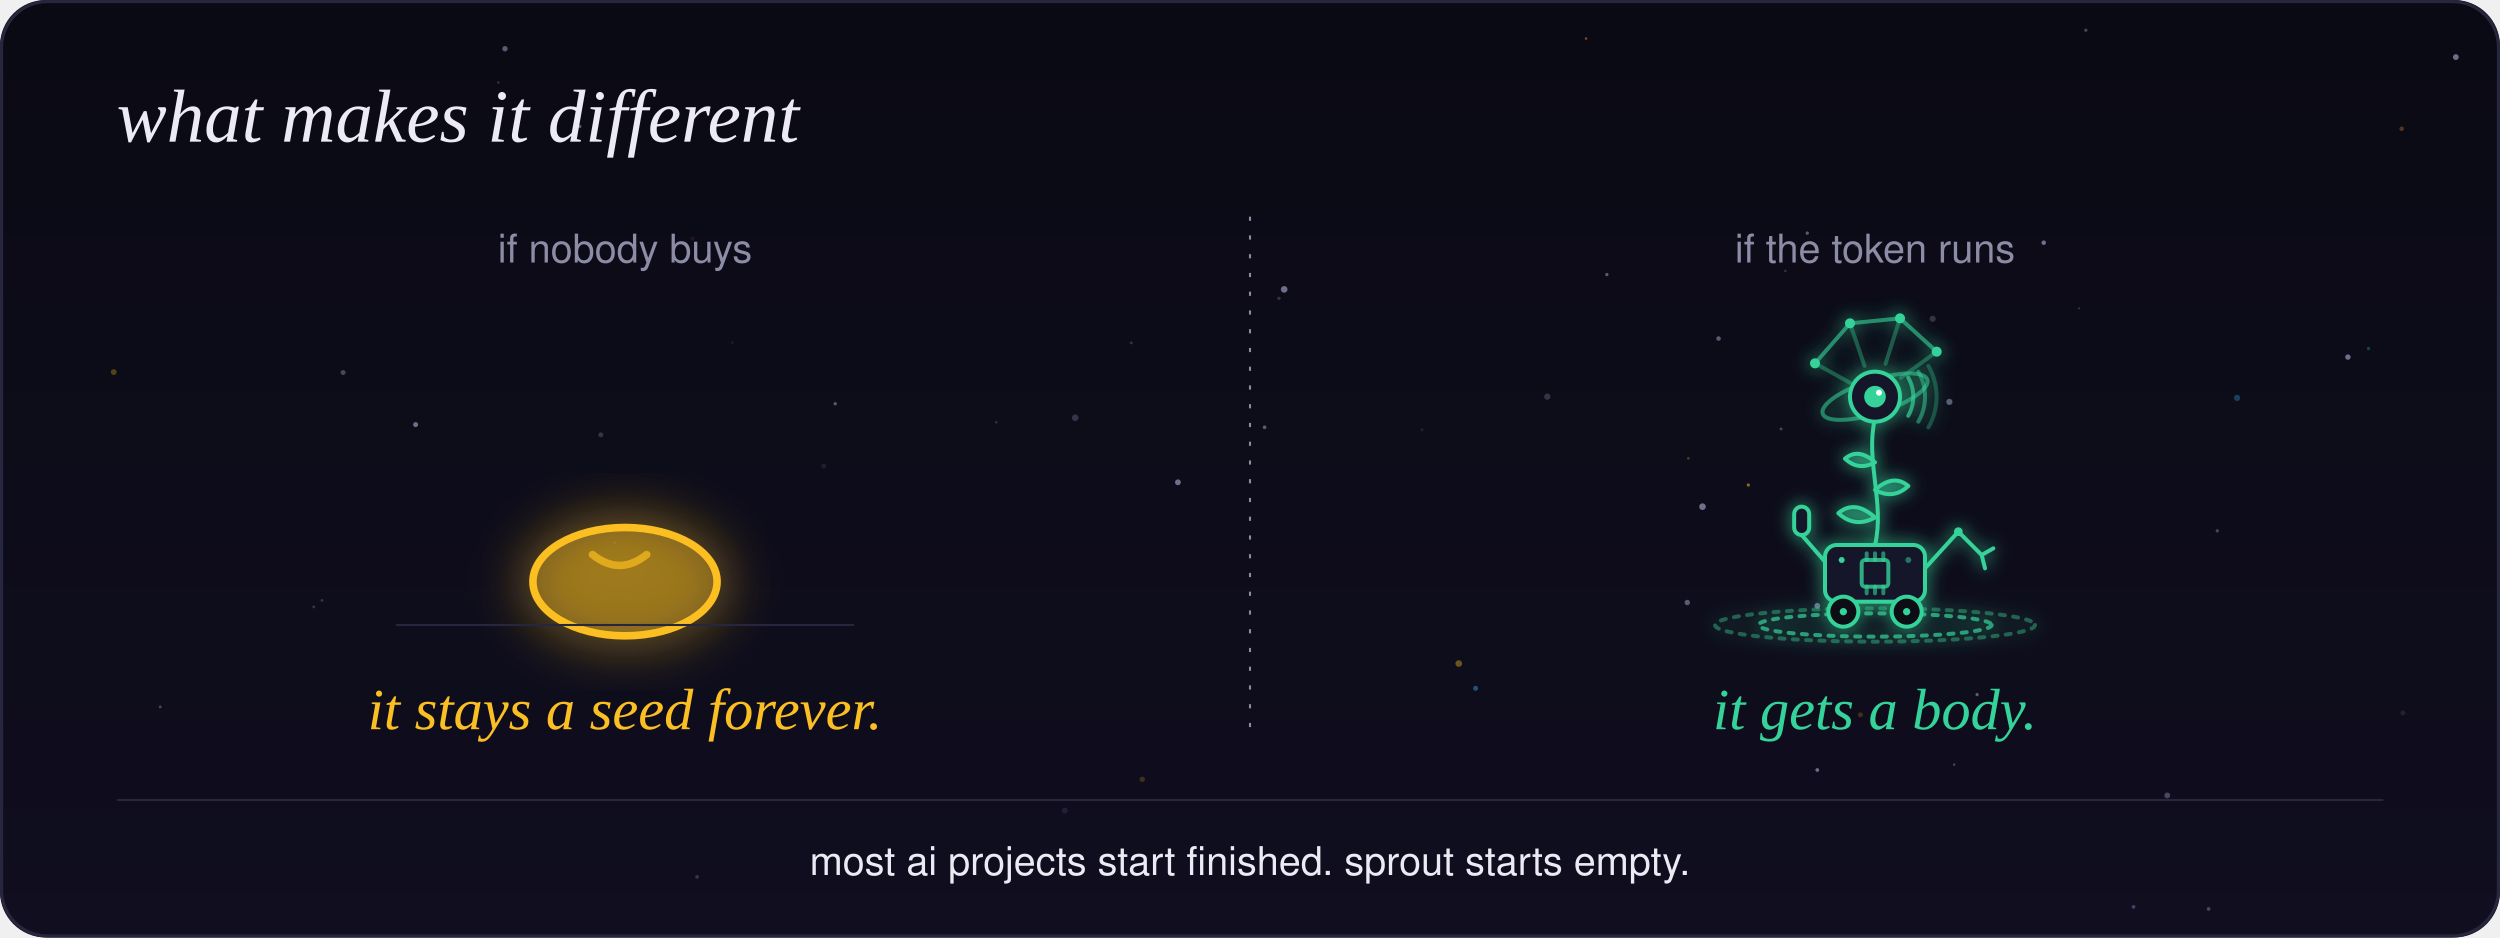
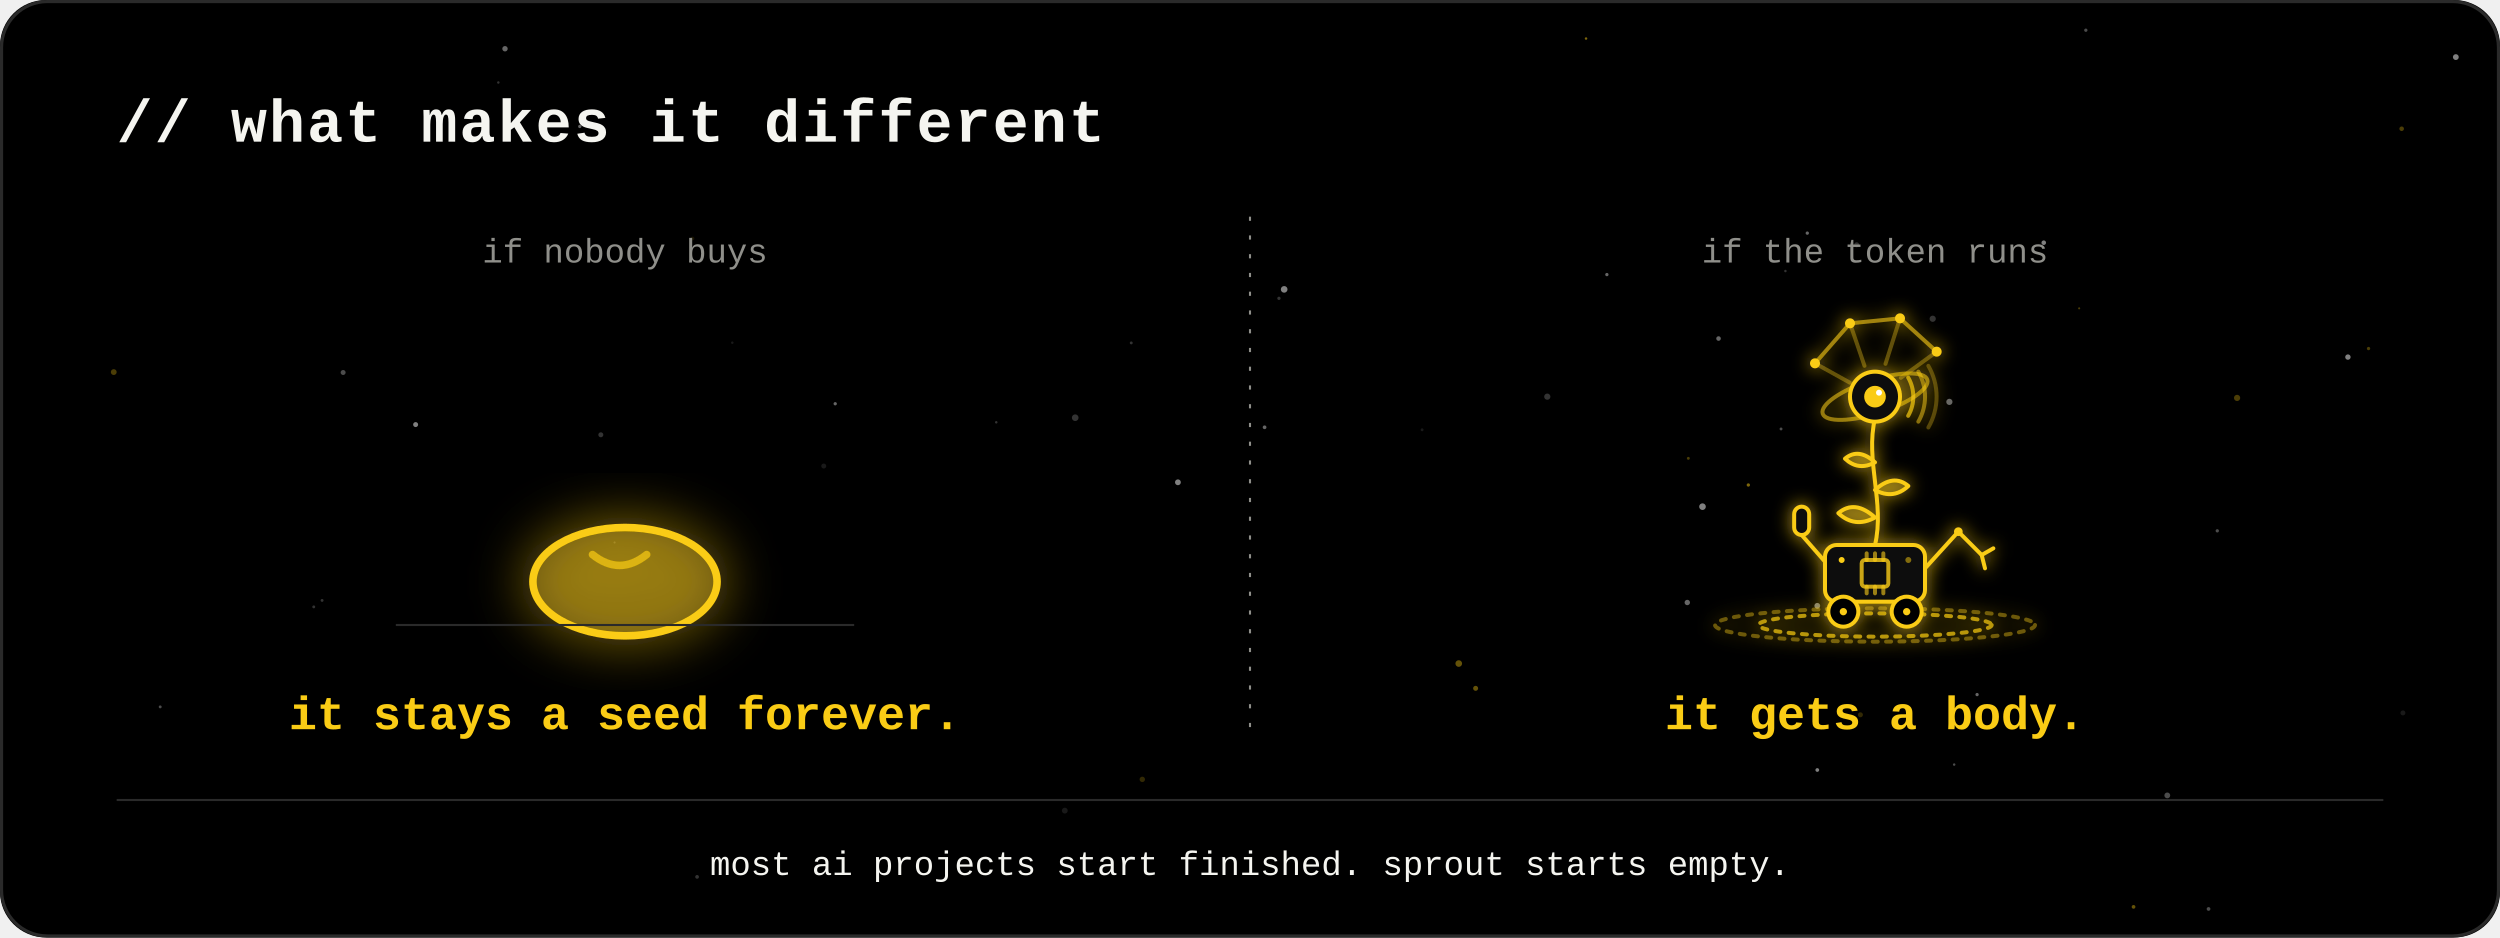
<svg xmlns="http://www.w3.org/2000/svg" viewBox="0 0 1200 450" width="1200" height="450" role="img" aria-label="what makes it different: if nobody buys, it stays a seed forever. if the token runs, it gets a body. most ai projects start finished. sprout starts empty.">
  <defs>
    <linearGradient id="bg" x1="0" y1="0" x2="0" y2="1">
-       <stop offset="0" stop-color="#0a0a14" />
-       <stop offset="1" stop-color="#100e1f" />
+       <stop offset="0" stop-color="#000000" />
+       <stop offset="1" stop-color="#000000" />
    </linearGradient>
    <linearGradient id="spec" gradientUnits="userSpaceOnUse" x1="60" y1="0" x2="1140" y2="0">
-       <stop offset="0" stop-color="#fbbf24" />
-       <stop offset="0.2" stop-color="#fb923c" />
-       <stop offset="0.3" stop-color="#f472b6" />
-       <stop offset="0.5" stop-color="#c084fc" />
-       <stop offset="0.7" stop-color="#818cf8" />
-       <stop offset="0.8" stop-color="#38bdf8" />
-       <stop offset="1" stop-color="#34d399" />
+       <stop offset="0" stop-color="#facc15" />
+       <stop offset="0.2" stop-color="#facc15" />
+       <stop offset="0.3" stop-color="#facc15" />
+       <stop offset="0.5" stop-color="#facc15" />
+       <stop offset="0.7" stop-color="#facc15" />
+       <stop offset="0.8" stop-color="#facc15" />
+       <stop offset="1" stop-color="#facc15" />
    </linearGradient>
    <filter id="glow" x="-50%" y="-50%" width="200%" height="200%">
      <feGaussianBlur stdDeviation="5" result="b" />
      <feMerge>
        <feMergeNode in="b" />
        <feMergeNode in="SourceGraphic" />
      </feMerge>
    </filter>
    <marker id="arr" viewBox="0 0 10 10" refX="8" refY="5" markerWidth="7" markerHeight="7" orient="auto-start-reverse">
-       <path d="M0 0L10 5L0 10z" fill="#8d8ca6" />
+       <path d="M0 0L10 5L0 10z" fill="#8f8f8a" />
    </marker>
  </defs>
  <rect width="1200" height="450" rx="22" fill="url(#bg)" />
-   <circle cx="607" cy="205.1" r="0.9" fill="#cfd0ff" opacity="0.4" />
-   <circle cx="199.5" cy="203.8" r="1.2" fill="#cfd0ff" opacity="0.5" />
-   <circle cx="351.5" cy="164.5" r="0.6" fill="#cfd0ff" opacity="0.1" />
-   <circle cx="616.4" cy="138.9" r="1.6" fill="#cfd0ff" opacity="0.5" />
-   <circle cx="927.7" cy="153" r="1.5" fill="#cfd0ff" opacity="0.2" />
-   <circle cx="981" cy="116.5" r="1.1" fill="#cfd0ff" opacity="0.5" />
-   <circle cx="872.3" cy="369.6" r="0.9" fill="#cfd0ff" opacity="0.5" />
-   <circle cx="700.2" cy="318.5" r="1.6" fill="#fbbf24" opacity="0.4" />
-   <circle cx="1040.3" cy="381.8" r="1.4" fill="#cfd0ff" opacity="0.3" />
-   <circle cx="278.3" cy="60.7" r="0.8" fill="#cfd0ff" opacity="0.4" />
-   <circle cx="54.6" cy="178.6" r="1.4" fill="#fbbf24" opacity="0.3" />
-   <circle cx="295" cy="260.4" r="0.5" fill="#cfd0ff" opacity="0.2" />
-   <circle cx="1073.8" cy="191" r="1.5" fill="#38bdf8" opacity="0.3" />
-   <circle cx="242.4" cy="23.4" r="1.3" fill="#cfd0ff" opacity="0.4" />
-   <circle cx="824.9" cy="162.5" r="1.1" fill="#cfd0ff" opacity="0.4" />
-   <circle cx="565.4" cy="231.5" r="1.4" fill="#cfd0ff" opacity="0.5" />
-   <circle cx="334.6" cy="420.9" r="0.9" fill="#cfd0ff" opacity="0.2" />
-   <circle cx="817.2" cy="243.2" r="1.6" fill="#cfd0ff" opacity="0.5" />
-   <circle cx="839.2" cy="232.8" r="0.8" fill="#fbbf24" opacity="0.5" />
-   <circle cx="76.9" cy="339.3" r="0.7" fill="#cfd0ff" opacity="0.3" />
-   <circle cx="867.5" cy="111.9" r="0.8" fill="#cfd0ff" opacity="0.4" />
-   <circle cx="1060.1" cy="436.3" r="0.9" fill="#cfd0ff" opacity="0.3" />
-   <circle cx="613.9" cy="143.2" r="0.8" fill="#cfd0ff" opacity="0.2" />
-   <circle cx="154.6" cy="288.2" r="0.7" fill="#cfd0ff" opacity="0.2" />
-   <circle cx="682.6" cy="206.3" r="0.7" fill="#cfd0ff" opacity="0.1" />
-   <circle cx="742.7" cy="190.4" r="1.5" fill="#cfd0ff" opacity="0.2" />
-   <circle cx="810.4" cy="220" r="0.7" fill="#fb923c" opacity="0.3" />
-   <circle cx="516.1" cy="200.5" r="1.6" fill="#cfd0ff" opacity="0.2" />
-   <circle cx="949" cy="333.4" r="0.8" fill="#cfd0ff" opacity="0.4" />
-   <circle cx="891.2" cy="117.5" r="1.2" fill="#cfd0ff" opacity="0.2" />
-   <circle cx="1136.9" cy="167.3" r="0.8" fill="#34d399" opacity="0.3" />
-   <circle cx="288.4" cy="208.7" r="1.2" fill="#cfd0ff" opacity="0.2" />
-   <circle cx="1001.2" cy="14.5" r="0.8" fill="#cfd0ff" opacity="0.3" />
-   <circle cx="395.4" cy="223.7" r="1.2" fill="#cfd0ff" opacity="0.1" />
-   <circle cx="893" cy="343.1" r="1.2" fill="#fbbf24" opacity="0.2" />
-   <circle cx="150.6" cy="291.3" r="0.7" fill="#cfd0ff" opacity="0.2" />
-   <circle cx="332.4" cy="114.5" r="0.9" fill="#f472b6" opacity="0.1" />
-   <circle cx="1024.1" cy="435.3" r="0.9" fill="#818cf8" opacity="0.4" />
-   <circle cx="872.3" cy="290.8" r="1.4" fill="#cfd0ff" opacity="0.5" />
-   <circle cx="164.7" cy="178.8" r="1.2" fill="#cfd0ff" opacity="0.3" />
-   <circle cx="857" cy="130.1" r="0.6" fill="#cfd0ff" opacity="0.2" />
-   <circle cx="935.7" cy="192.9" r="1.5" fill="#cfd0ff" opacity="0.4" />
-   <circle cx="771.3" cy="131.8" r="0.8" fill="#cfd0ff" opacity="0.4" />
-   <circle cx="1178.8" cy="27.4" r="1.4" fill="#cfd0ff" opacity="0.5" />
-   <circle cx="478.2" cy="202.7" r="0.6" fill="#cfd0ff" opacity="0.2" />
-   <circle cx="1153.4" cy="342.2" r="1.2" fill="#cfd0ff" opacity="0.1" />
-   <circle cx="511.1" cy="389.1" r="1.4" fill="#cfd0ff" opacity="0.1" />
-   <circle cx="400.9" cy="193.8" r="0.8" fill="#cfd0ff" opacity="0.4" />
-   <circle cx="938" cy="367" r="0.6" fill="#cfd0ff" opacity="0.3" />
-   <circle cx="998" cy="148" r="0.5" fill="#f472b6" opacity="0.3" />
-   <circle cx="809.9" cy="289.2" r="1.3" fill="#cfd0ff" opacity="0.4" />
-   <circle cx="854.9" cy="205.9" r="0.7" fill="#cfd0ff" opacity="0.3" />
-   <circle cx="543" cy="164.6" r="0.7" fill="#cfd0ff" opacity="0.2" />
-   <circle cx="1152.8" cy="61.8" r="1.1" fill="#fb923c" opacity="0.3" />
-   <circle cx="1127" cy="171.4" r="1.3" fill="#cfd0ff" opacity="0.5" />
-   <circle cx="708.3" cy="330.4" r="1.2" fill="#38bdf8" opacity="0.4" />
-   <circle cx="1064.3" cy="254.8" r="0.8" fill="#cfd0ff" opacity="0.3" />
-   <circle cx="548.3" cy="374.1" r="1.3" fill="#fbbf24" opacity="0.2" />
-   <circle cx="761.3" cy="18.5" r="0.6" fill="#fb923c" opacity="0.5" />
-   <circle cx="239.2" cy="39.6" r="0.6" fill="#cfd0ff" opacity="0.2" />
-   <rect x="0.75" y="0.75" width="1198.5" height="448.5" rx="22" fill="none" stroke="#26263f" stroke-width="1.5" />
-   <text x="56" y="68" font-family="Georgia,'Times New Roman',serif" font-size="36" fill="#ecebf5" font-style="italic">what makes it different</text>
-   <path d="M600 104V352" stroke="#8d8ca6" stroke-dasharray="2 7" />
-   <text x="300" y="126" font-family="'Segoe UI',system-ui,-apple-system,Helvetica,Arial,sans-serif" font-size="19" fill="#8d8ca6" text-anchor="middle">if nobody buys</text>
+   <circle cx="607" cy="205.1" r="0.9" fill="#ffffff" opacity="0.4" />
+   <circle cx="199.5" cy="203.8" r="1.2" fill="#ffffff" opacity="0.5" />
+   <circle cx="351.5" cy="164.5" r="0.6" fill="#ffffff" opacity="0.1" />
+   <circle cx="616.4" cy="138.9" r="1.6" fill="#ffffff" opacity="0.5" />
+   <circle cx="927.7" cy="153" r="1.5" fill="#ffffff" opacity="0.2" />
+   <circle cx="981" cy="116.5" r="1.1" fill="#ffffff" opacity="0.5" />
+   <circle cx="872.3" cy="369.6" r="0.9" fill="#ffffff" opacity="0.5" />
+   <circle cx="700.2" cy="318.5" r="1.6" fill="#facc15" opacity="0.4" />
+   <circle cx="1040.3" cy="381.8" r="1.4" fill="#ffffff" opacity="0.3" />
+   <circle cx="278.3" cy="60.7" r="0.8" fill="#ffffff" opacity="0.4" />
+   <circle cx="54.6" cy="178.6" r="1.4" fill="#facc15" opacity="0.3" />
+   <circle cx="295" cy="260.4" r="0.5" fill="#ffffff" opacity="0.2" />
+   <circle cx="1073.8" cy="191" r="1.5" fill="#facc15" opacity="0.3" />
+   <circle cx="242.4" cy="23.4" r="1.3" fill="#ffffff" opacity="0.4" />
+   <circle cx="824.9" cy="162.5" r="1.1" fill="#ffffff" opacity="0.4" />
+   <circle cx="565.4" cy="231.5" r="1.4" fill="#ffffff" opacity="0.5" />
+   <circle cx="334.6" cy="420.9" r="0.9" fill="#ffffff" opacity="0.2" />
+   <circle cx="817.2" cy="243.2" r="1.6" fill="#ffffff" opacity="0.5" />
+   <circle cx="839.2" cy="232.8" r="0.8" fill="#facc15" opacity="0.5" />
+   <circle cx="76.9" cy="339.3" r="0.7" fill="#ffffff" opacity="0.3" />
+   <circle cx="867.5" cy="111.9" r="0.8" fill="#ffffff" opacity="0.4" />
+   <circle cx="1060.1" cy="436.3" r="0.9" fill="#ffffff" opacity="0.3" />
+   <circle cx="613.9" cy="143.2" r="0.8" fill="#ffffff" opacity="0.2" />
+   <circle cx="154.6" cy="288.2" r="0.7" fill="#ffffff" opacity="0.2" />
+   <circle cx="682.6" cy="206.3" r="0.7" fill="#ffffff" opacity="0.1" />
+   <circle cx="742.7" cy="190.4" r="1.5" fill="#ffffff" opacity="0.2" />
+   <circle cx="810.4" cy="220" r="0.7" fill="#facc15" opacity="0.3" />
+   <circle cx="516.1" cy="200.5" r="1.6" fill="#ffffff" opacity="0.2" />
+   <circle cx="949" cy="333.4" r="0.8" fill="#ffffff" opacity="0.4" />
+   <circle cx="891.2" cy="117.5" r="1.2" fill="#ffffff" opacity="0.2" />
+   <circle cx="1136.9" cy="167.3" r="0.8" fill="#facc15" opacity="0.3" />
+   <circle cx="288.4" cy="208.7" r="1.2" fill="#ffffff" opacity="0.2" />
+   <circle cx="1001.2" cy="14.5" r="0.8" fill="#ffffff" opacity="0.3" />
+   <circle cx="395.4" cy="223.7" r="1.2" fill="#ffffff" opacity="0.1" />
+   <circle cx="893" cy="343.1" r="1.2" fill="#facc15" opacity="0.2" />
+   <circle cx="150.6" cy="291.3" r="0.7" fill="#ffffff" opacity="0.2" />
+   <circle cx="332.4" cy="114.5" r="0.9" fill="#facc15" opacity="0.1" />
+   <circle cx="1024.1" cy="435.3" r="0.9" fill="#facc15" opacity="0.4" />
+   <circle cx="872.3" cy="290.8" r="1.4" fill="#ffffff" opacity="0.5" />
+   <circle cx="164.7" cy="178.8" r="1.2" fill="#ffffff" opacity="0.3" />
+   <circle cx="857" cy="130.1" r="0.6" fill="#ffffff" opacity="0.2" />
+   <circle cx="935.7" cy="192.9" r="1.5" fill="#ffffff" opacity="0.4" />
+   <circle cx="771.3" cy="131.8" r="0.8" fill="#ffffff" opacity="0.4" />
+   <circle cx="1178.8" cy="27.4" r="1.4" fill="#ffffff" opacity="0.5" />
+   <circle cx="478.2" cy="202.7" r="0.6" fill="#ffffff" opacity="0.2" />
+   <circle cx="1153.4" cy="342.2" r="1.2" fill="#ffffff" opacity="0.1" />
+   <circle cx="511.1" cy="389.1" r="1.4" fill="#ffffff" opacity="0.1" />
+   <circle cx="400.9" cy="193.8" r="0.8" fill="#ffffff" opacity="0.4" />
+   <circle cx="938" cy="367" r="0.6" fill="#ffffff" opacity="0.3" />
+   <circle cx="998" cy="148" r="0.5" fill="#facc15" opacity="0.3" />
+   <circle cx="809.9" cy="289.2" r="1.3" fill="#ffffff" opacity="0.4" />
+   <circle cx="854.9" cy="205.9" r="0.7" fill="#ffffff" opacity="0.3" />
+   <circle cx="543" cy="164.6" r="0.7" fill="#ffffff" opacity="0.2" />
+   <circle cx="1152.8" cy="61.8" r="1.1" fill="#facc15" opacity="0.3" />
+   <circle cx="1127" cy="171.4" r="1.3" fill="#ffffff" opacity="0.5" />
+   <circle cx="708.3" cy="330.4" r="1.2" fill="#facc15" opacity="0.4" />
+   <circle cx="1064.3" cy="254.8" r="0.8" fill="#ffffff" opacity="0.3" />
+   <circle cx="548.3" cy="374.1" r="1.3" fill="#facc15" opacity="0.2" />
+   <circle cx="761.3" cy="18.5" r="0.6" fill="#facc15" opacity="0.5" />
+   <circle cx="239.2" cy="39.6" r="0.6" fill="#ffffff" opacity="0.2" />
+   <rect x="0.75" y="0.75" width="1198.5" height="448.5" rx="22" fill="none" stroke="#2a2a2a" stroke-width="1.5" />
+   <text x="56" y="68" font-family="Consolas,'SF Mono',SFMono-Regular,Menlo,'Liberation Mono','Courier New',monospace" font-size="28.8" fill="#f5f5f0" font-weight="700" letter-spacing="1">// what makes it different</text>
+   <path d="M600 104V352" stroke="#8f8f8a" stroke-dasharray="2 7" />
+   <text x="300" y="126" font-family="Consolas,'SF Mono',SFMono-Regular,Menlo,'Liberation Mono','Courier New',monospace" font-size="16.3" fill="#8f8f8a" text-anchor="middle">if nobody buys</text>
  <g transform="translate(300 300) scale(2.6)" stroke-width="1.4" stroke-linecap="round" stroke-linejoin="round" filter="url(#glow)">
-     <ellipse cx="0" cy="-8" rx="17" ry="10" fill="#fbbf24" fill-opacity="0.35" stroke="#fbbf24" />
-     <path d="M-6 -13 q5 4 10 0" fill="none" stroke="#fbbf24" opacity="0.7" />
+     <ellipse cx="0" cy="-8" rx="17" ry="10" fill="#facc15" fill-opacity="0.35" stroke="#facc15" />
+     <path d="M-6 -13 q5 4 10 0" fill="none" stroke="#facc15" opacity="0.7" />
  </g>
-   <path d="M190 300H410" stroke="#26263f" />
-   <text x="300" y="350" font-family="Georgia,'Times New Roman',serif" font-size="28" fill="#fbbf24" font-style="italic" text-anchor="middle">it stays a seed forever.</text>
-   <text x="900" y="126" font-family="'Segoe UI',system-ui,-apple-system,Helvetica,Arial,sans-serif" font-size="19" fill="#8d8ca6" text-anchor="middle">if the token runs</text>
+   <path d="M190 300H410" stroke="#2a2a2a" />
+   <text x="300" y="350" font-family="Consolas,'SF Mono',SFMono-Regular,Menlo,'Liberation Mono','Courier New',monospace" font-size="22.4" fill="#facc15" text-anchor="middle" font-weight="700">it stays a seed forever.</text>
+   <text x="900" y="126" font-family="Consolas,'SF Mono',SFMono-Regular,Menlo,'Liberation Mono','Courier New',monospace" font-size="16.3" fill="#8f8f8a" text-anchor="middle">if the token runs</text>
  <g transform="translate(900 300) scale(0.8)" stroke-width="2.4" stroke-linecap="round" stroke-linejoin="round" filter="url(#glow)">
-     <ellipse cx="0" cy="0" rx="70" ry="7" fill="none" stroke="#34d399" stroke-dasharray="3 5" opacity="0.7" />
-     <ellipse cx="0" cy="0" rx="96" ry="10" fill="none" stroke="#34d399" stroke-dasharray="3 5" opacity="0.4" />
-     <rect x="-30" y="-48" width="60" height="34" rx="7" fill="#14142a" stroke="#34d399" />
-     <rect x="-8" y="-39" width="16" height="16" rx="2" fill="none" stroke="#34d399" opacity="0.8" />
-     <path d="M-5 -39v-4M-5 -23v4" stroke="#34d399" opacity="0.6" />
-     <path d="M0 -39v-4M0 -23v4" stroke="#34d399" opacity="0.6" />
-     <path d="M5 -39v-4M5 -23v4" stroke="#34d399" opacity="0.6" />
-     <circle cx="-20" cy="-39" r="1.8" fill="#34d399" />
-     <circle cx="20" cy="-39" r="1.8" fill="#34d399" opacity="0.5" />
-     <path d="M0 -48 C6 -73.3 -6 -98.7 0 -124" fill="none" stroke="#34d399" />
-     <path d="M0 -64.5 q-12.1 -11 -22 -2.6 q9.9 9.2 22 2.6 z" fill="#34d399" fill-opacity="0.28" stroke="#34d399" />
-     <path d="M0 -81 q11 -10 20 -2.4 q-9 8.4 -20 2.4 z" fill="#34d399" fill-opacity="0.28" stroke="#34d399" />
-     <path d="M0 -97.6 q-9.9 -9 -18 -2.2 q8.1 7.6 18 2.2 z" fill="#34d399" fill-opacity="0.28" stroke="#34d399" />
-     <ellipse cx="0" cy="-137" rx="33" ry="10" fill="none" stroke="#34d399" opacity="0.55" transform="rotate(-18 0 -137)" />
-     <polyline points="-36,-157 -15,-181 15,-184 37,-164" fill="none" stroke="#34d399" opacity="0.6" />
-     <path d="M-36 -157L-15.1 -145.4" stroke="#34d399" opacity="0.35" />
-     <circle cx="-36" cy="-157" r="3" fill="#34d399" />
-     <path d="M-15 -181L-6.3 -155.5" stroke="#34d399" opacity="0.35" />
-     <circle cx="-15" cy="-181" r="3" fill="#34d399" />
-     <path d="M15 -184L6.3 -156.7" stroke="#34d399" opacity="0.35" />
-     <circle cx="15" cy="-184" r="3" fill="#34d399" />
-     <path d="M37 -164L15.5 -148.3" stroke="#34d399" opacity="0.35" />
-     <circle cx="37" cy="-164" r="3" fill="#34d399" />
-     <circle cx="0" cy="-137" r="15" fill="#14142a" stroke="#34d399" />
-     <circle cx="0" cy="-137" r="6.5" fill="#34d399" />
+     <ellipse cx="0" cy="0" rx="70" ry="7" fill="none" stroke="#facc15" stroke-dasharray="3 5" opacity="0.7" />
+     <ellipse cx="0" cy="0" rx="96" ry="10" fill="none" stroke="#facc15" stroke-dasharray="3 5" opacity="0.4" />
+     <rect x="-30" y="-48" width="60" height="34" rx="7" fill="#0c0c0c" stroke="#facc15" />
+     <rect x="-8" y="-39" width="16" height="16" rx="2" fill="none" stroke="#facc15" opacity="0.8" />
+     <path d="M-5 -39v-4M-5 -23v4" stroke="#facc15" opacity="0.6" />
+     <path d="M0 -39v-4M0 -23v4" stroke="#facc15" opacity="0.6" />
+     <path d="M5 -39v-4M5 -23v4" stroke="#facc15" opacity="0.6" />
+     <circle cx="-20" cy="-39" r="1.8" fill="#facc15" />
+     <circle cx="20" cy="-39" r="1.8" fill="#facc15" opacity="0.5" />
+     <path d="M0 -48 C6 -73.3 -6 -98.7 0 -124" fill="none" stroke="#facc15" />
+     <path d="M0 -64.5 q-12.1 -11 -22 -2.6 q9.9 9.2 22 2.6 z" fill="#facc15" fill-opacity="0.28" stroke="#facc15" />
+     <path d="M0 -81 q11 -10 20 -2.4 q-9 8.4 -20 2.4 z" fill="#facc15" fill-opacity="0.28" stroke="#facc15" />
+     <path d="M0 -97.6 q-9.9 -9 -18 -2.2 q8.1 7.6 18 2.2 z" fill="#facc15" fill-opacity="0.28" stroke="#facc15" />
+     <ellipse cx="0" cy="-137" rx="33" ry="10" fill="none" stroke="#facc15" opacity="0.55" transform="rotate(-18 0 -137)" />
+     <polyline points="-36,-157 -15,-181 15,-184 37,-164" fill="none" stroke="#facc15" opacity="0.6" />
+     <path d="M-36 -157L-15.1 -145.4" stroke="#facc15" opacity="0.35" />
+     <circle cx="-36" cy="-157" r="3" fill="#facc15" />
+     <path d="M-15 -181L-6.3 -155.5" stroke="#facc15" opacity="0.35" />
+     <circle cx="-15" cy="-181" r="3" fill="#facc15" />
+     <path d="M15 -184L6.3 -156.7" stroke="#facc15" opacity="0.35" />
+     <circle cx="15" cy="-184" r="3" fill="#facc15" />
+     <path d="M37 -164L15.5 -148.3" stroke="#facc15" opacity="0.35" />
+     <circle cx="37" cy="-164" r="3" fill="#facc15" />
+     <circle cx="0" cy="-137" r="15" fill="#0c0c0c" stroke="#facc15" />
+     <circle cx="0" cy="-137" r="6.5" fill="#facc15" />
    <circle cx="2.4" cy="-139.4" r="1.8" fill="#ffffff" />
-     <path d="M19.9 -148.5A23 23 0 0 1 19.9 -125.5" fill="none" stroke="#34d399" opacity="0.7" />
-     <path d="M26 -152A30 30 0 0 1 26 -122" fill="none" stroke="#34d399" opacity="0.5" />
-     <path d="M32 -155.5A37 37 0 0 1 32 -118.5" fill="none" stroke="#34d399" opacity="0.3" />
-     <path d="M-30 -38L-44 -54" fill="none" stroke="#34d399" />
-     <rect x="-48.5" y="-71" width="9" height="17" rx="4.5" fill="#14142a" stroke="#34d399" />
-     <circle cx="-19" cy="-8" r="9" fill="#0a0a14" stroke="#34d399" />
-     <circle cx="-19" cy="-8" r="2.2" fill="#34d399" />
-     <circle cx="19" cy="-8" r="9" fill="#0a0a14" stroke="#34d399" />
-     <circle cx="19" cy="-8" r="2.2" fill="#34d399" />
-     <polyline points="30,-34 50,-56 64,-42" fill="none" stroke="#34d399" />
-     <circle cx="50" cy="-56" r="2.6" fill="#34d399" />
-     <path d="M64 -42l7 -4M64 -42l2 8" fill="none" stroke="#34d399" />
+     <path d="M19.9 -148.5A23 23 0 0 1 19.9 -125.5" fill="none" stroke="#facc15" opacity="0.7" />
+     <path d="M26 -152A30 30 0 0 1 26 -122" fill="none" stroke="#facc15" opacity="0.5" />
+     <path d="M32 -155.5A37 37 0 0 1 32 -118.5" fill="none" stroke="#facc15" opacity="0.3" />
+     <path d="M-30 -38L-44 -54" fill="none" stroke="#facc15" />
+     <rect x="-48.5" y="-71" width="9" height="17" rx="4.5" fill="#0c0c0c" stroke="#facc15" />
+     <circle cx="-19" cy="-8" r="9" fill="#000000" stroke="#facc15" />
+     <circle cx="-19" cy="-8" r="2.2" fill="#facc15" />
+     <circle cx="19" cy="-8" r="9" fill="#000000" stroke="#facc15" />
+     <circle cx="19" cy="-8" r="2.2" fill="#facc15" />
+     <polyline points="30,-34 50,-56 64,-42" fill="none" stroke="#facc15" />
+     <circle cx="50" cy="-56" r="2.6" fill="#facc15" />
+     <path d="M64 -42l7 -4M64 -42l2 8" fill="none" stroke="#facc15" />
  </g>
-   <text x="900" y="350" font-family="Georgia,'Times New Roman',serif" font-size="28" fill="#34d399" font-style="italic" text-anchor="middle">it gets a body.</text>
-   <path d="M56 384H1144" stroke="#26263f" />
-   <text x="600" y="420" font-family="'Segoe UI',system-ui,-apple-system,Helvetica,Arial,sans-serif" font-size="19" fill="#ecebf5" text-anchor="middle">most ai projects start finished. sprout starts empty.</text>
+   <text x="900" y="350" font-family="Consolas,'SF Mono',SFMono-Regular,Menlo,'Liberation Mono','Courier New',monospace" font-size="22.4" fill="#facc15" text-anchor="middle" font-weight="700">it gets a body.</text>
+   <path d="M56 384H1144" stroke="#2a2a2a" />
+   <text x="600" y="420" font-family="Consolas,'SF Mono',SFMono-Regular,Menlo,'Liberation Mono','Courier New',monospace" font-size="16.3" fill="#f5f5f0" text-anchor="middle">most ai projects start finished. sprout starts empty.</text>
</svg>
